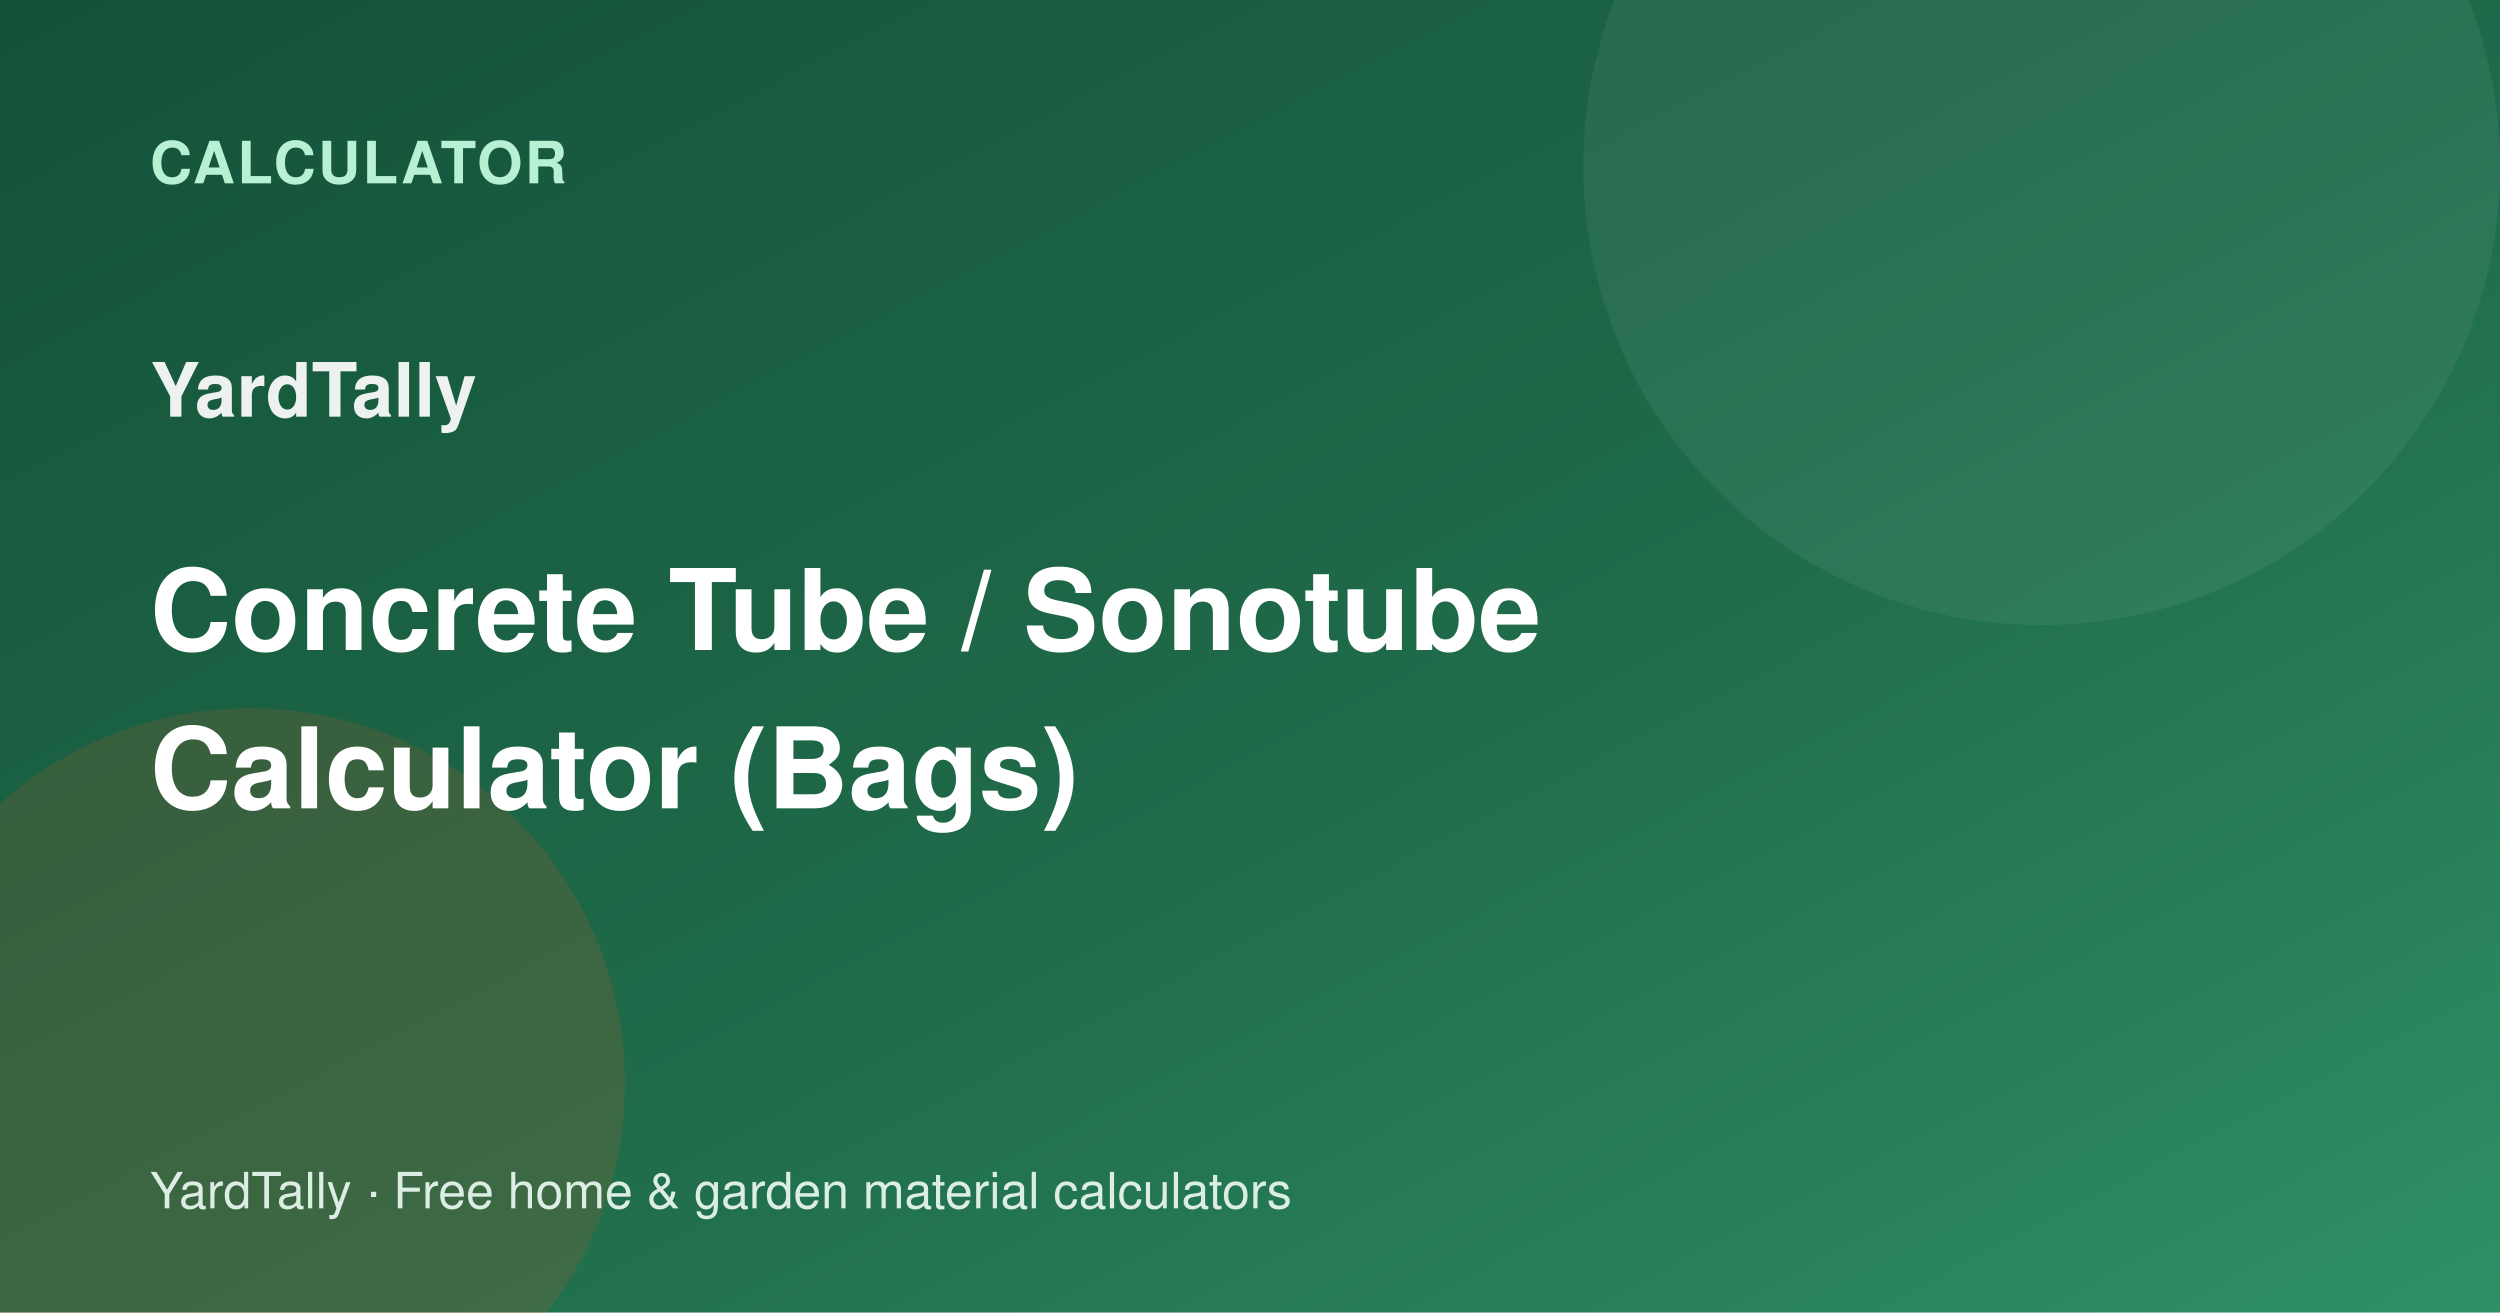
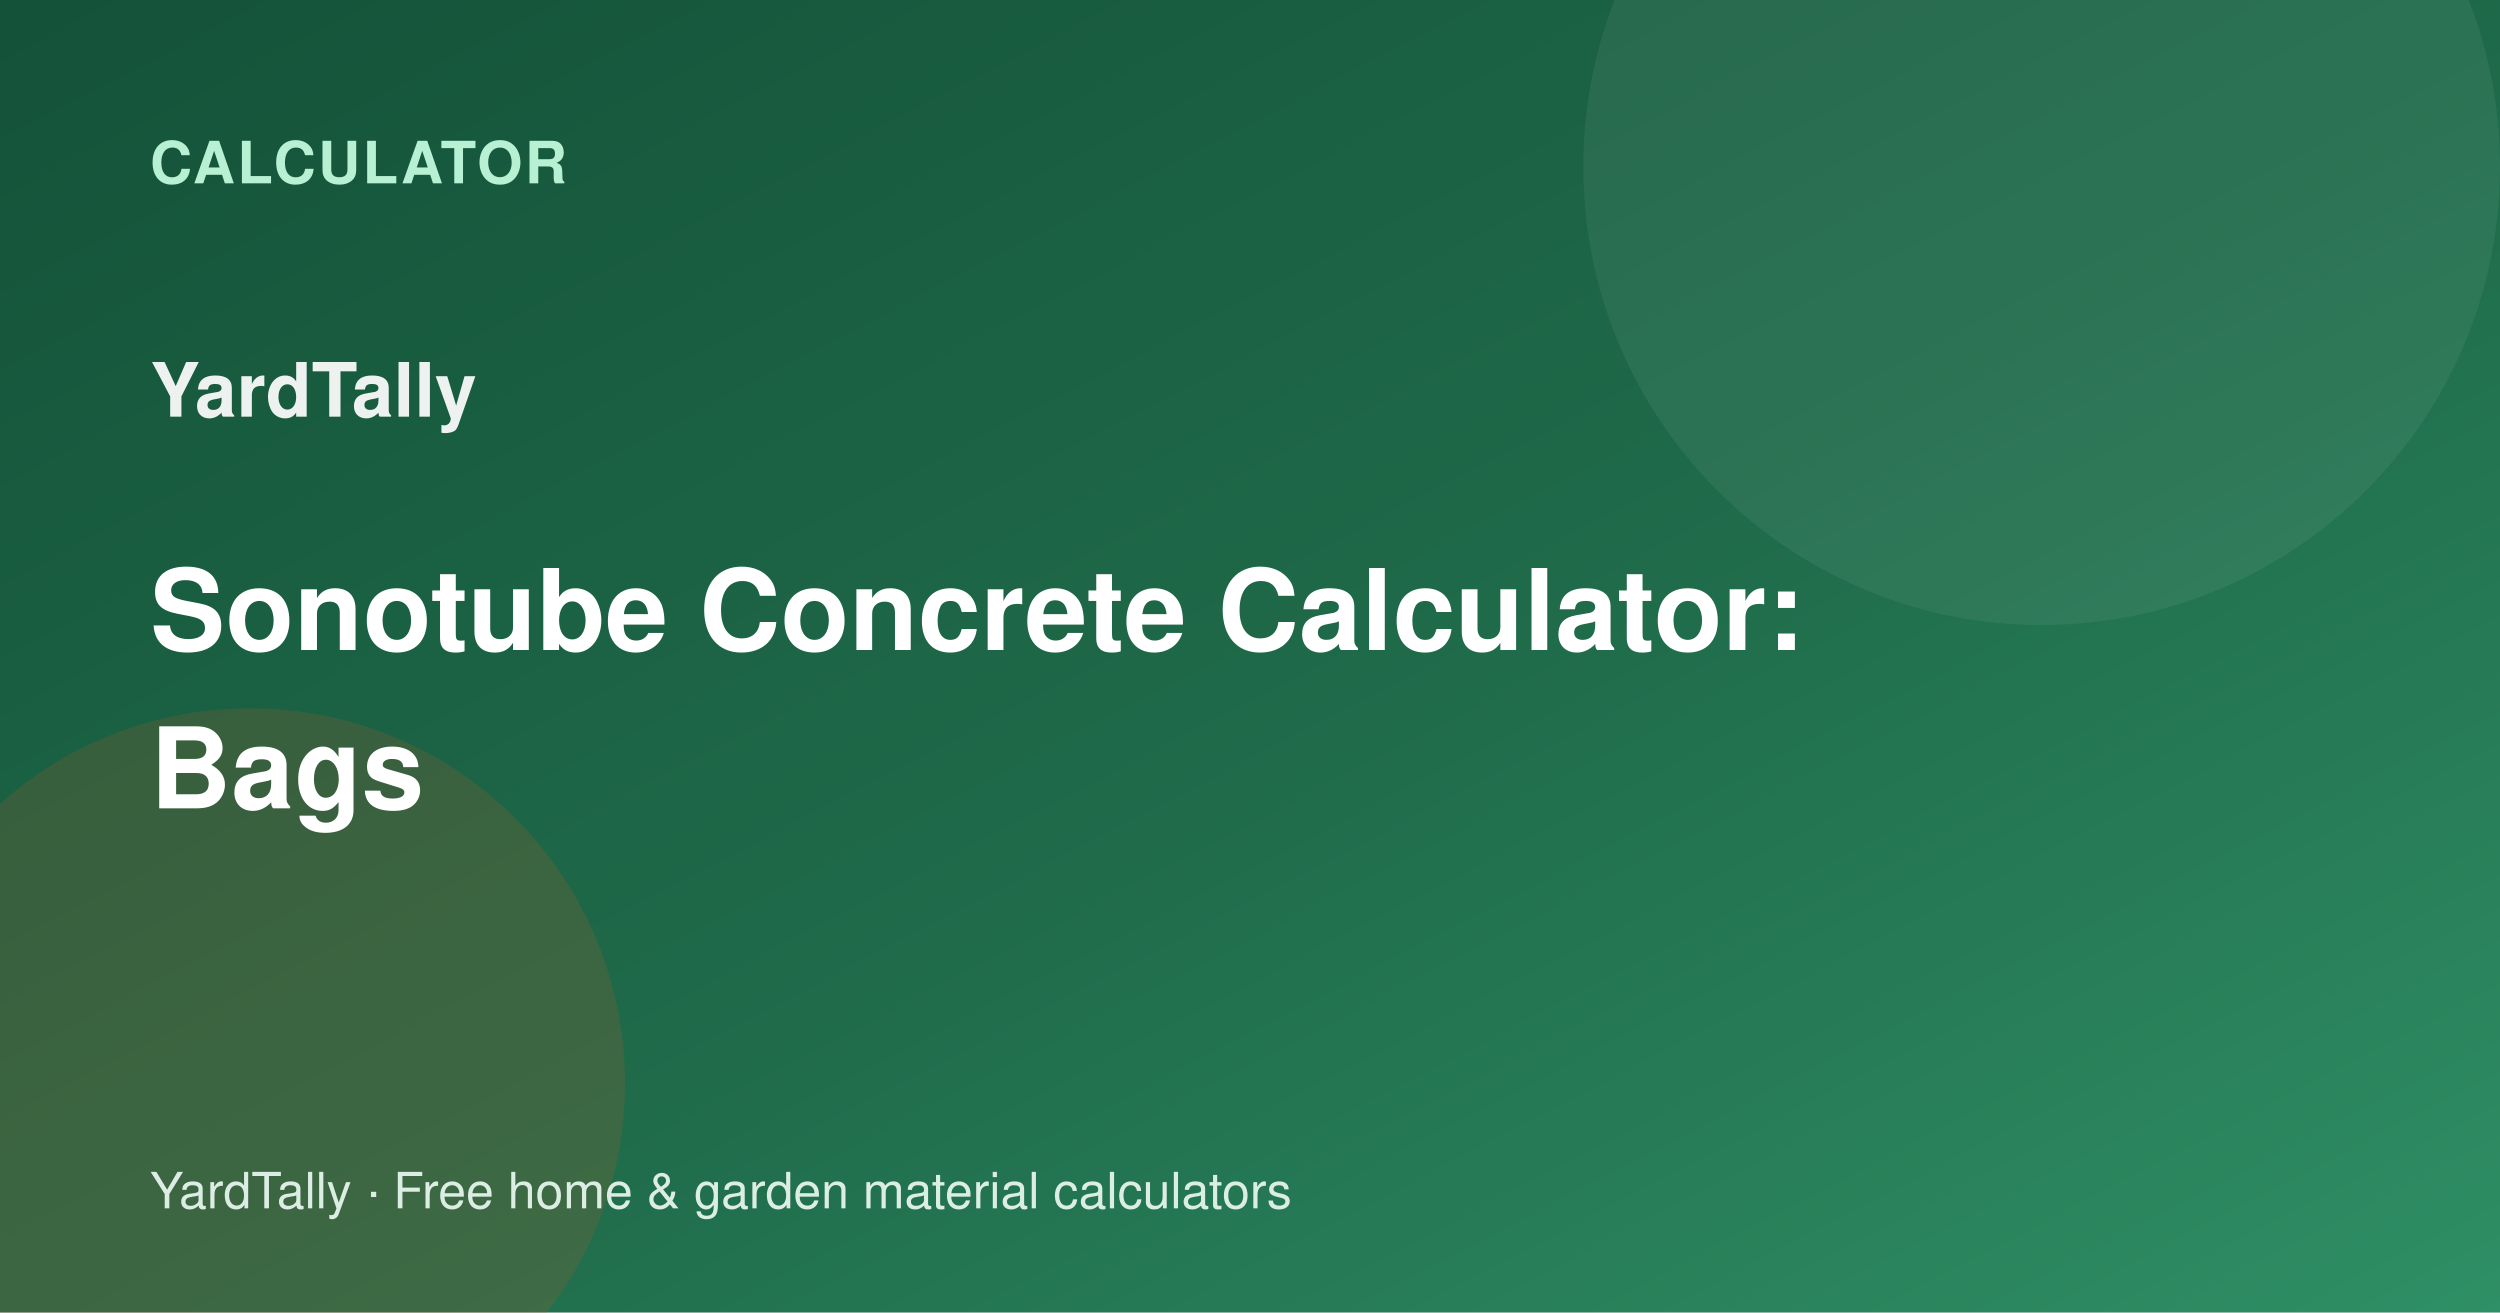
<svg xmlns="http://www.w3.org/2000/svg" width="1200" height="630" viewBox="0 0 1200 630">
  <defs>
    <linearGradient id="bg" x1="0" y1="0" x2="1" y2="1">
      <stop offset="0%" stop-color="#145239" />
      <stop offset="55%" stop-color="#1f6b4a" />
      <stop offset="100%" stop-color="#2f8f65" />
    </linearGradient>
  </defs>
  <rect width="1200" height="630" fill="url(#bg)" />
  <circle cx="980" cy="80" r="220" fill="#ffffff" fill-opacity="0.06" />
  <circle cx="120" cy="520" r="180" fill="#c45c26" fill-opacity="0.18" />
  <text x="72" y="88" font-family="ui-sans-serif, system-ui, Segoe UI, Helvetica, Arial, sans-serif" font-size="28" font-weight="600" fill="#b7f0d2" letter-spacing="0.04em">CALCULATOR</text>
  <text x="72" y="200" font-family="ui-sans-serif, system-ui, Segoe UI, Helvetica, Arial, sans-serif" font-size="36" font-weight="700" fill="#ffffff" fill-opacity="0.92">YardTally</text>
-   <text x="72" y="312" font-family="ui-sans-serif, system-ui, Segoe UI, Helvetica, Arial, sans-serif" font-size="54" font-weight="700" fill="#ffffff">Concrete Tube / Sonotube</text>
-   <text x="72" y="388" font-family="ui-sans-serif, system-ui, Segoe UI, Helvetica, Arial, sans-serif" font-size="54" font-weight="700" fill="#ffffff">Calculator (Bags)</text>
+   <text x="72" y="312" font-family="ui-sans-serif, system-ui, Segoe UI, Helvetica, Arial, sans-serif" font-size="54" font-weight="700" fill="#ffffff">Sonotube Concrete Calculator:</text>
+   <text x="72" y="388" font-family="ui-sans-serif, system-ui, Segoe UI, Helvetica, Arial, sans-serif" font-size="54" font-weight="700" fill="#ffffff">Bags</text>
  <text x="72" y="580" font-family="ui-sans-serif, system-ui, Segoe UI, Helvetica, Arial, sans-serif" font-size="24" fill="#dceee4">YardTally · Free home &amp; garden material calculators</text>
</svg>
